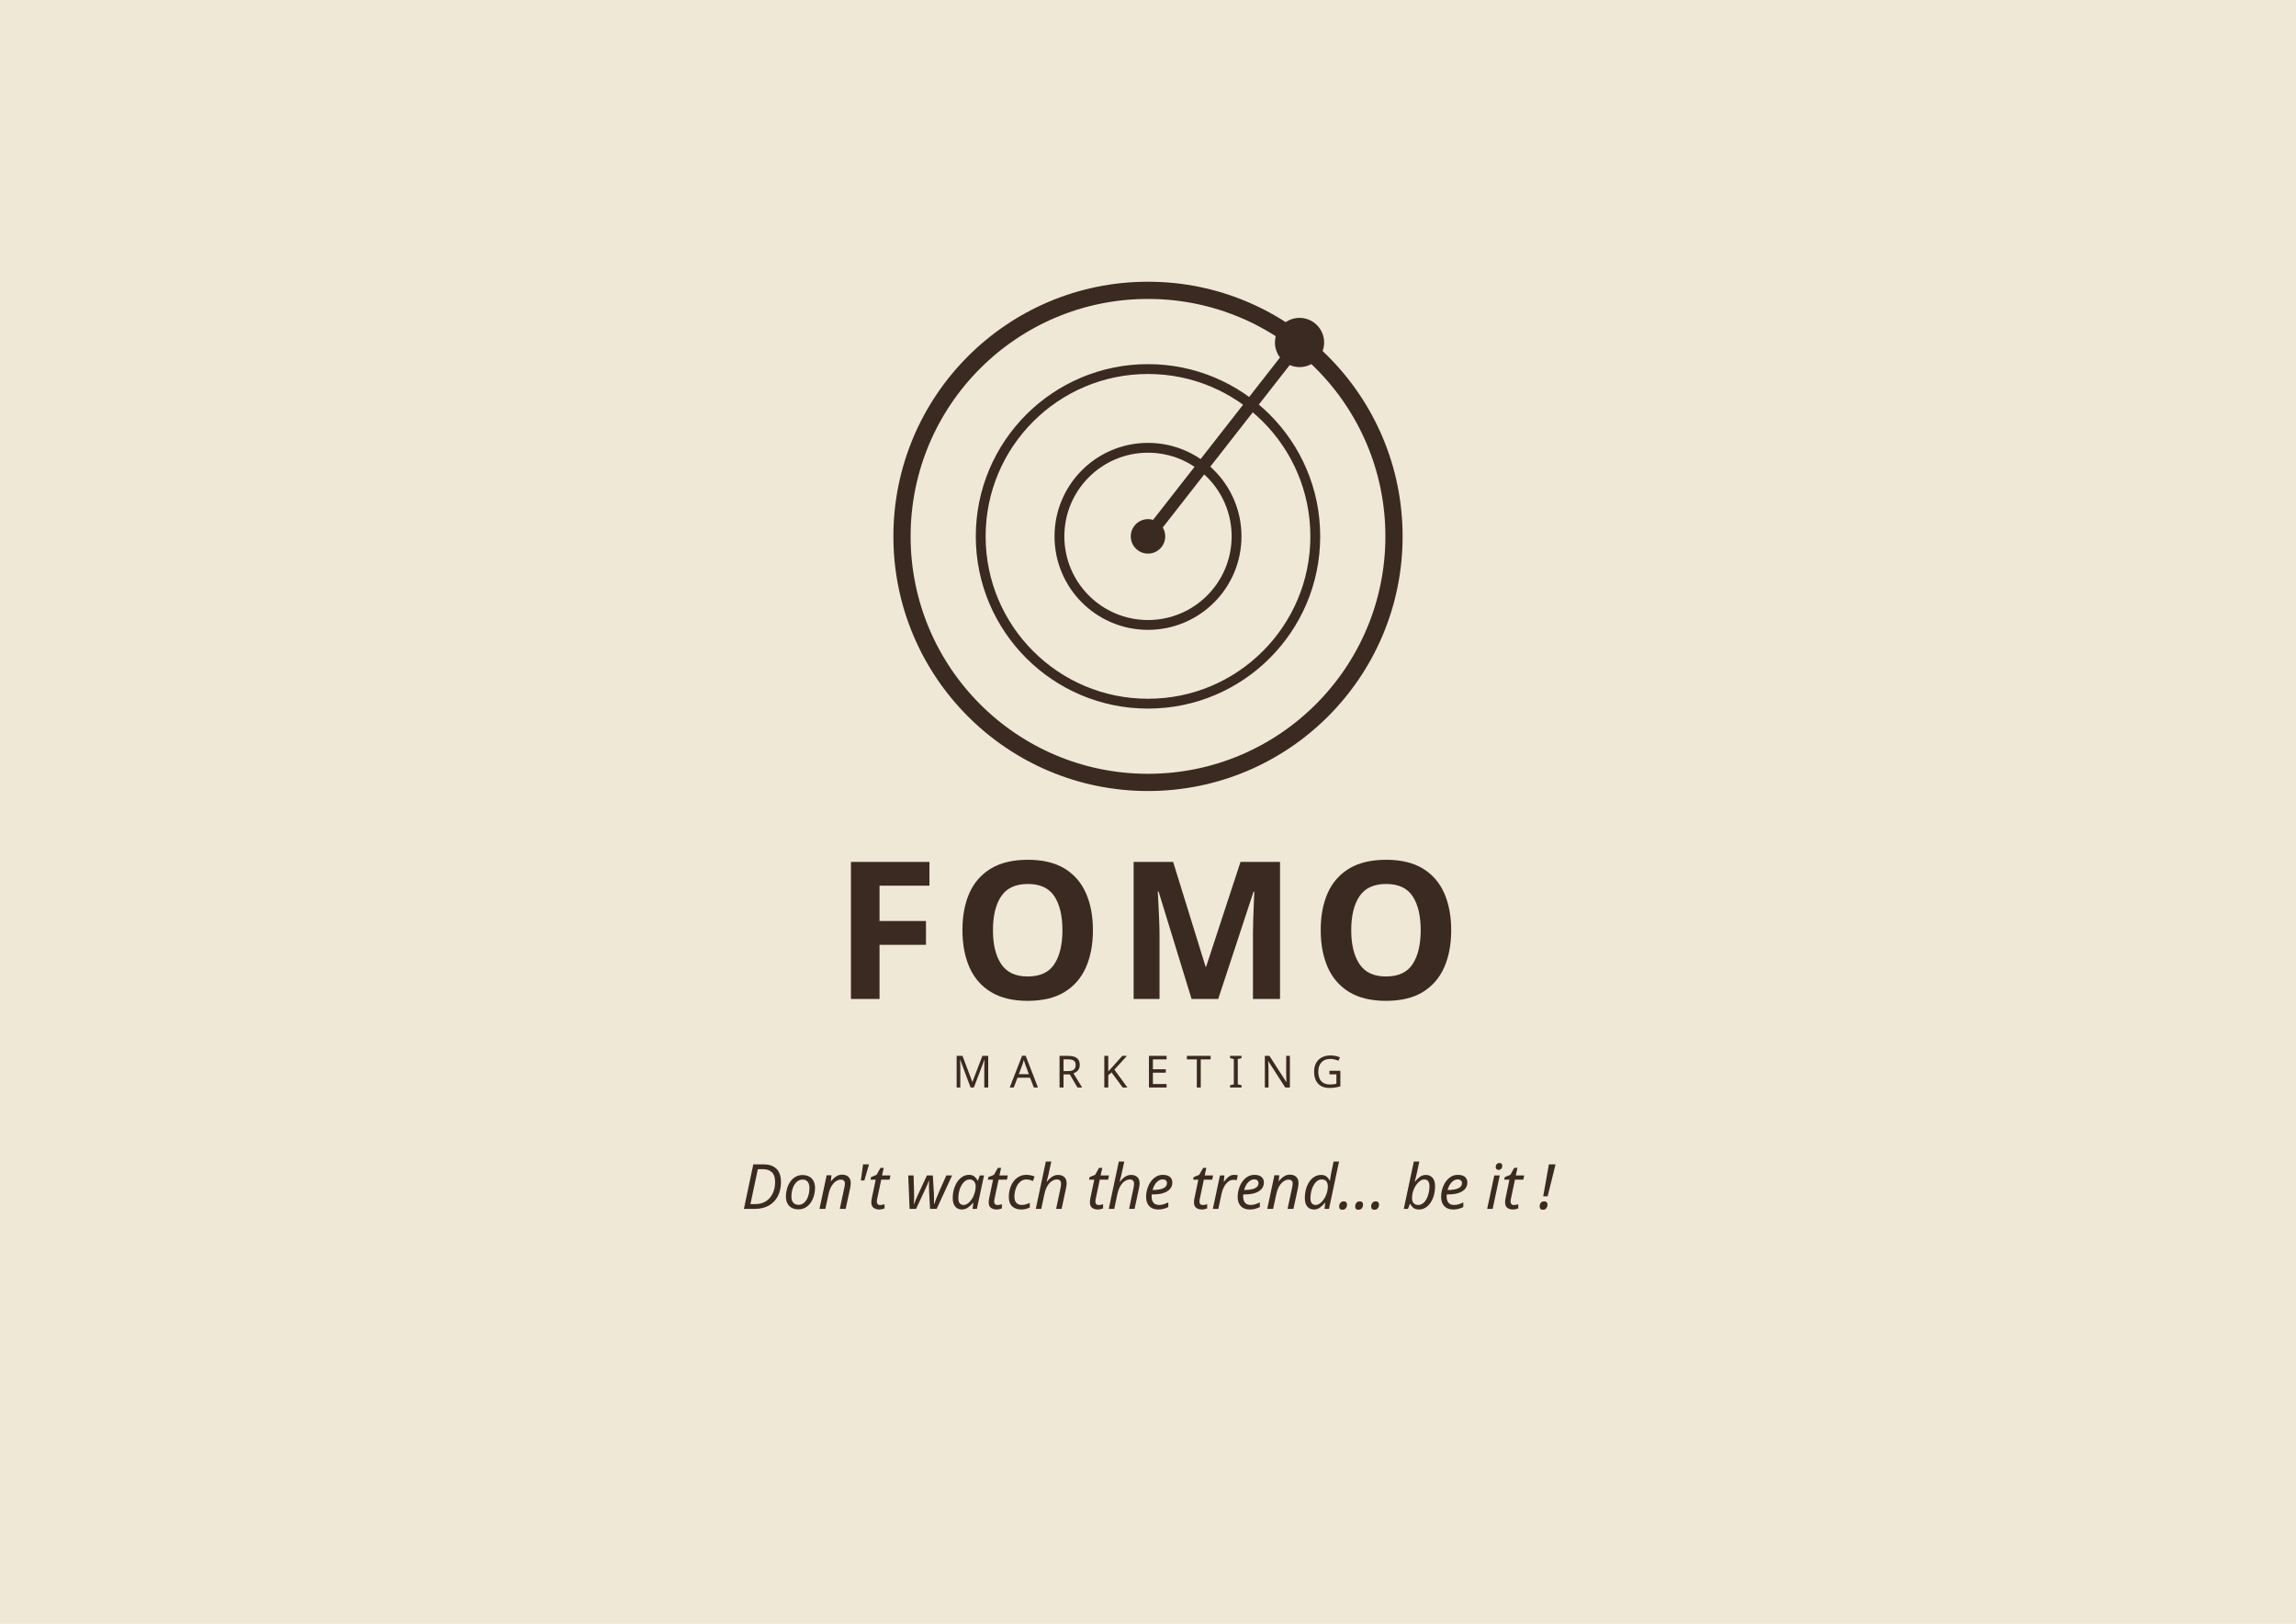
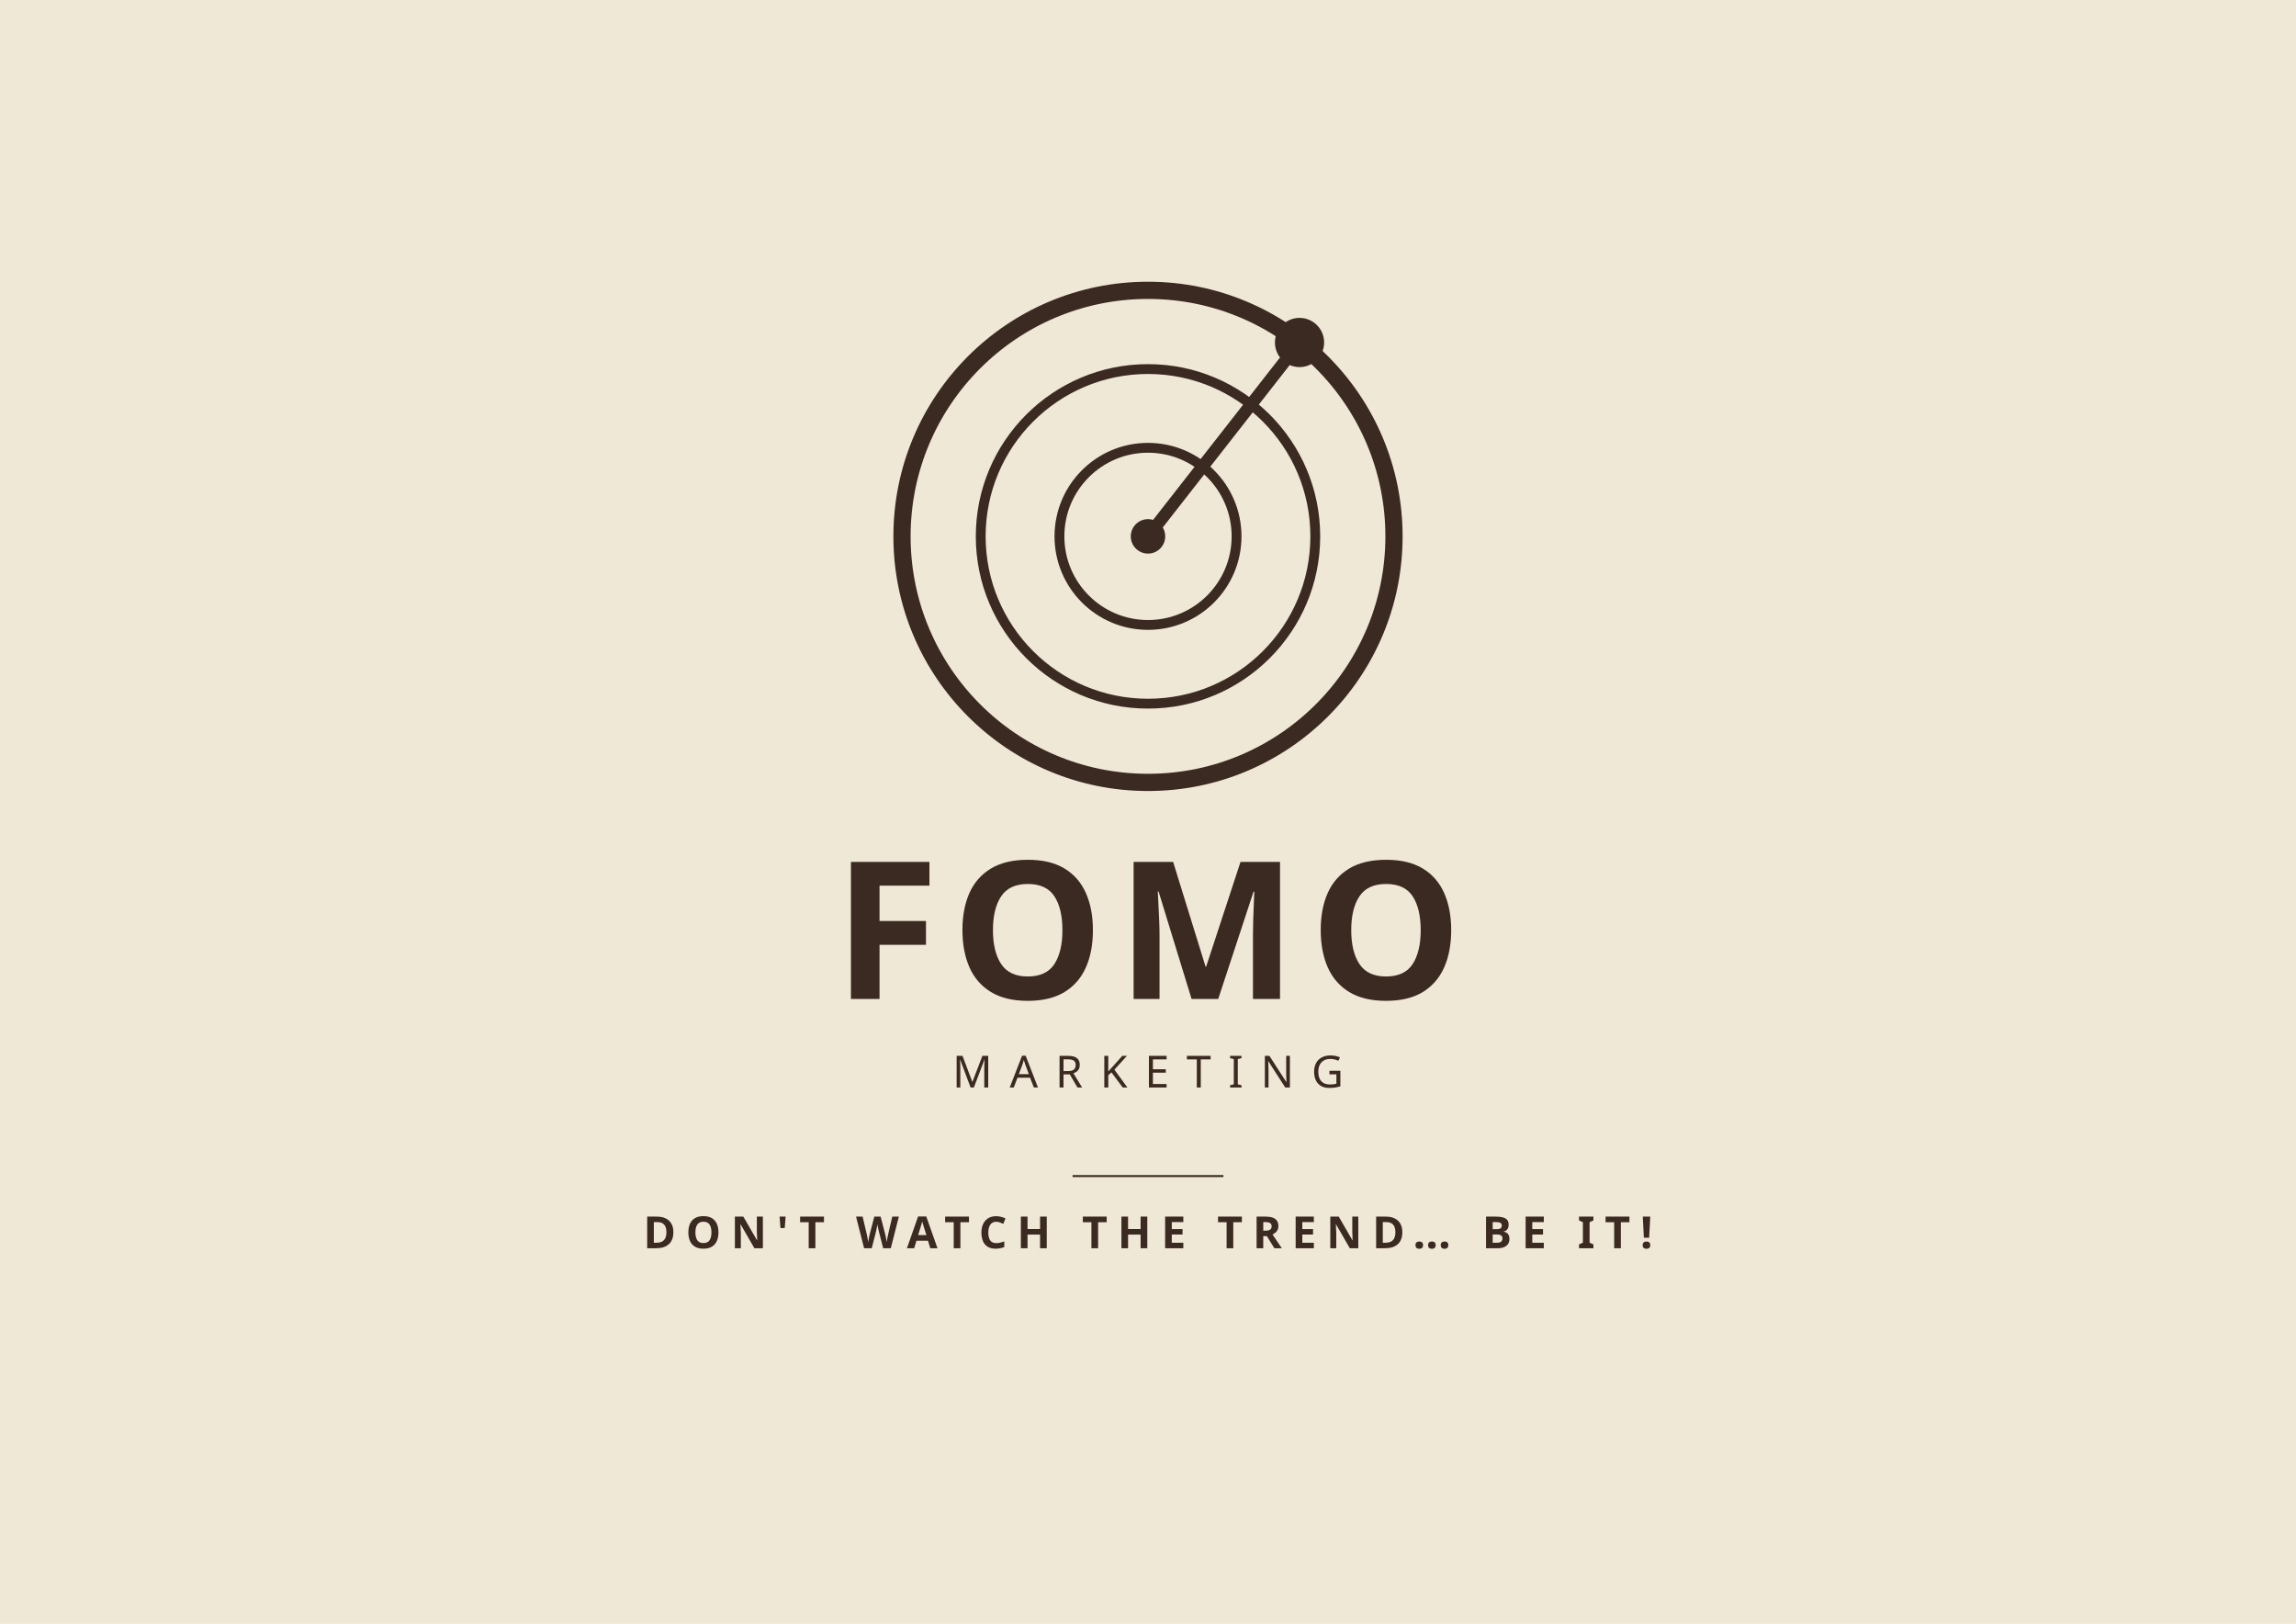
<svg xmlns="http://www.w3.org/2000/svg" width="1400" height="990" viewBox="0 0 1400 990">
  <rect width="1400" height="990" fill="#F0E8D7" />
  <g transform="translate(700.0 327.0) scale(1.5) translate(-700.0 -465.0)">
    <circle cx="700.0" cy="465.0" r="100.0" fill="none" stroke="#3B2A21" stroke-width="7.0" />
    <circle cx="700.0" cy="465.0" r="68.0" fill="none" stroke="#3B2A21" stroke-width="4.0" />
    <circle cx="700.0" cy="465.0" r="36.0" fill="none" stroke="#3B2A21" stroke-width="4.0" />
    <circle cx="700.0" cy="465.0" r="7.0" fill="#3B2A21" />
    <line x1="700.0" y1="465.0" x2="761.6" y2="386.2" stroke="#3B2A21" stroke-width="5.0" stroke-linecap="round" />
    <circle cx="761.6" cy="386.2" r="10.0" fill="#3B2A21" />
  </g>
  <text x="700.0" y="609.0" font-family="Cinzel" font-weight="600" font-size="117.0" letter-spacing="7.50" text-anchor="middle" fill="#3B2A21">FOMO</text>
  <text x="700.0" y="663.0" font-family="Poppins Medium" font-size="27.0" letter-spacing="10.50" text-anchor="middle" fill="#3B2A21">MARKETING</text>
-   <text x="700" y="737" font-family="Lora" font-style="italic" font-size="38" text-anchor="middle" fill="#3B2A21">Don't watch the trend… be it !</text>
+   <line x1="654" y1="717" x2="746" y2="717" stroke="#3B2A21" stroke-width="1.2" />
+   <text x="700" y="761" font-family="Cinzel" font-weight="600" font-size="27" letter-spacing="6" text-anchor="middle" fill="#3B2A21">DON'T WATCH THE TREND… BE IT!</text>
</svg>
